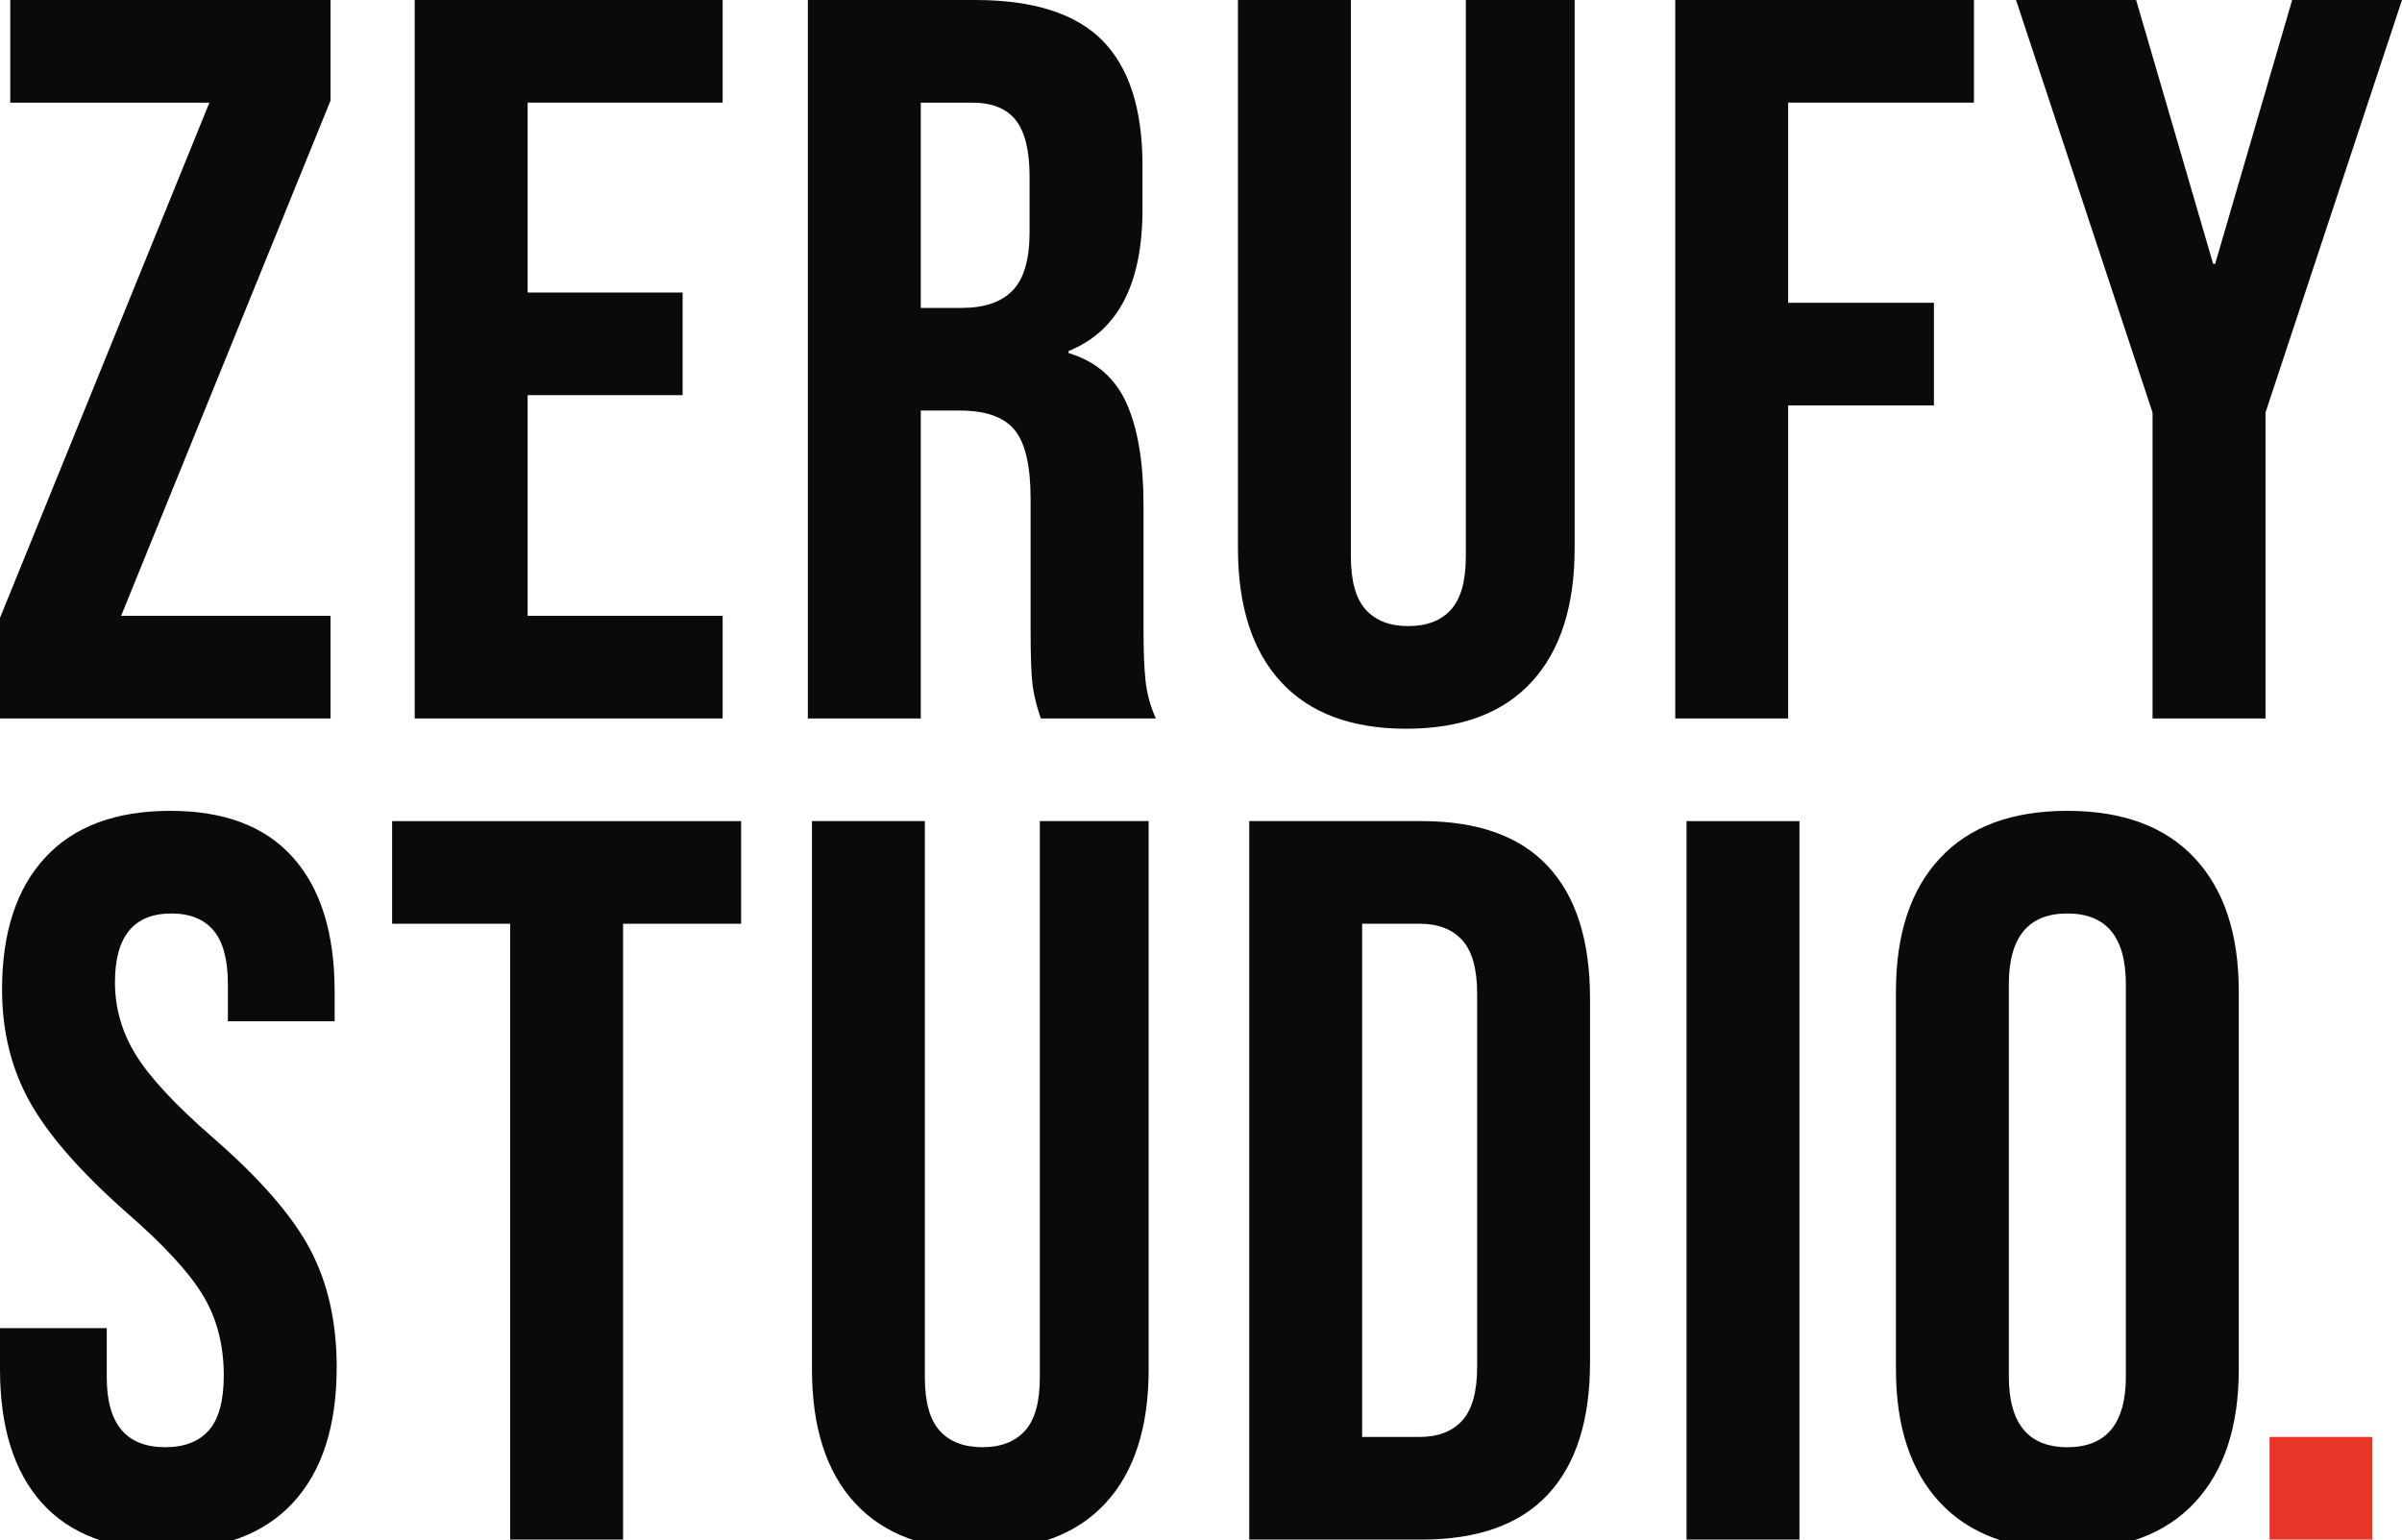
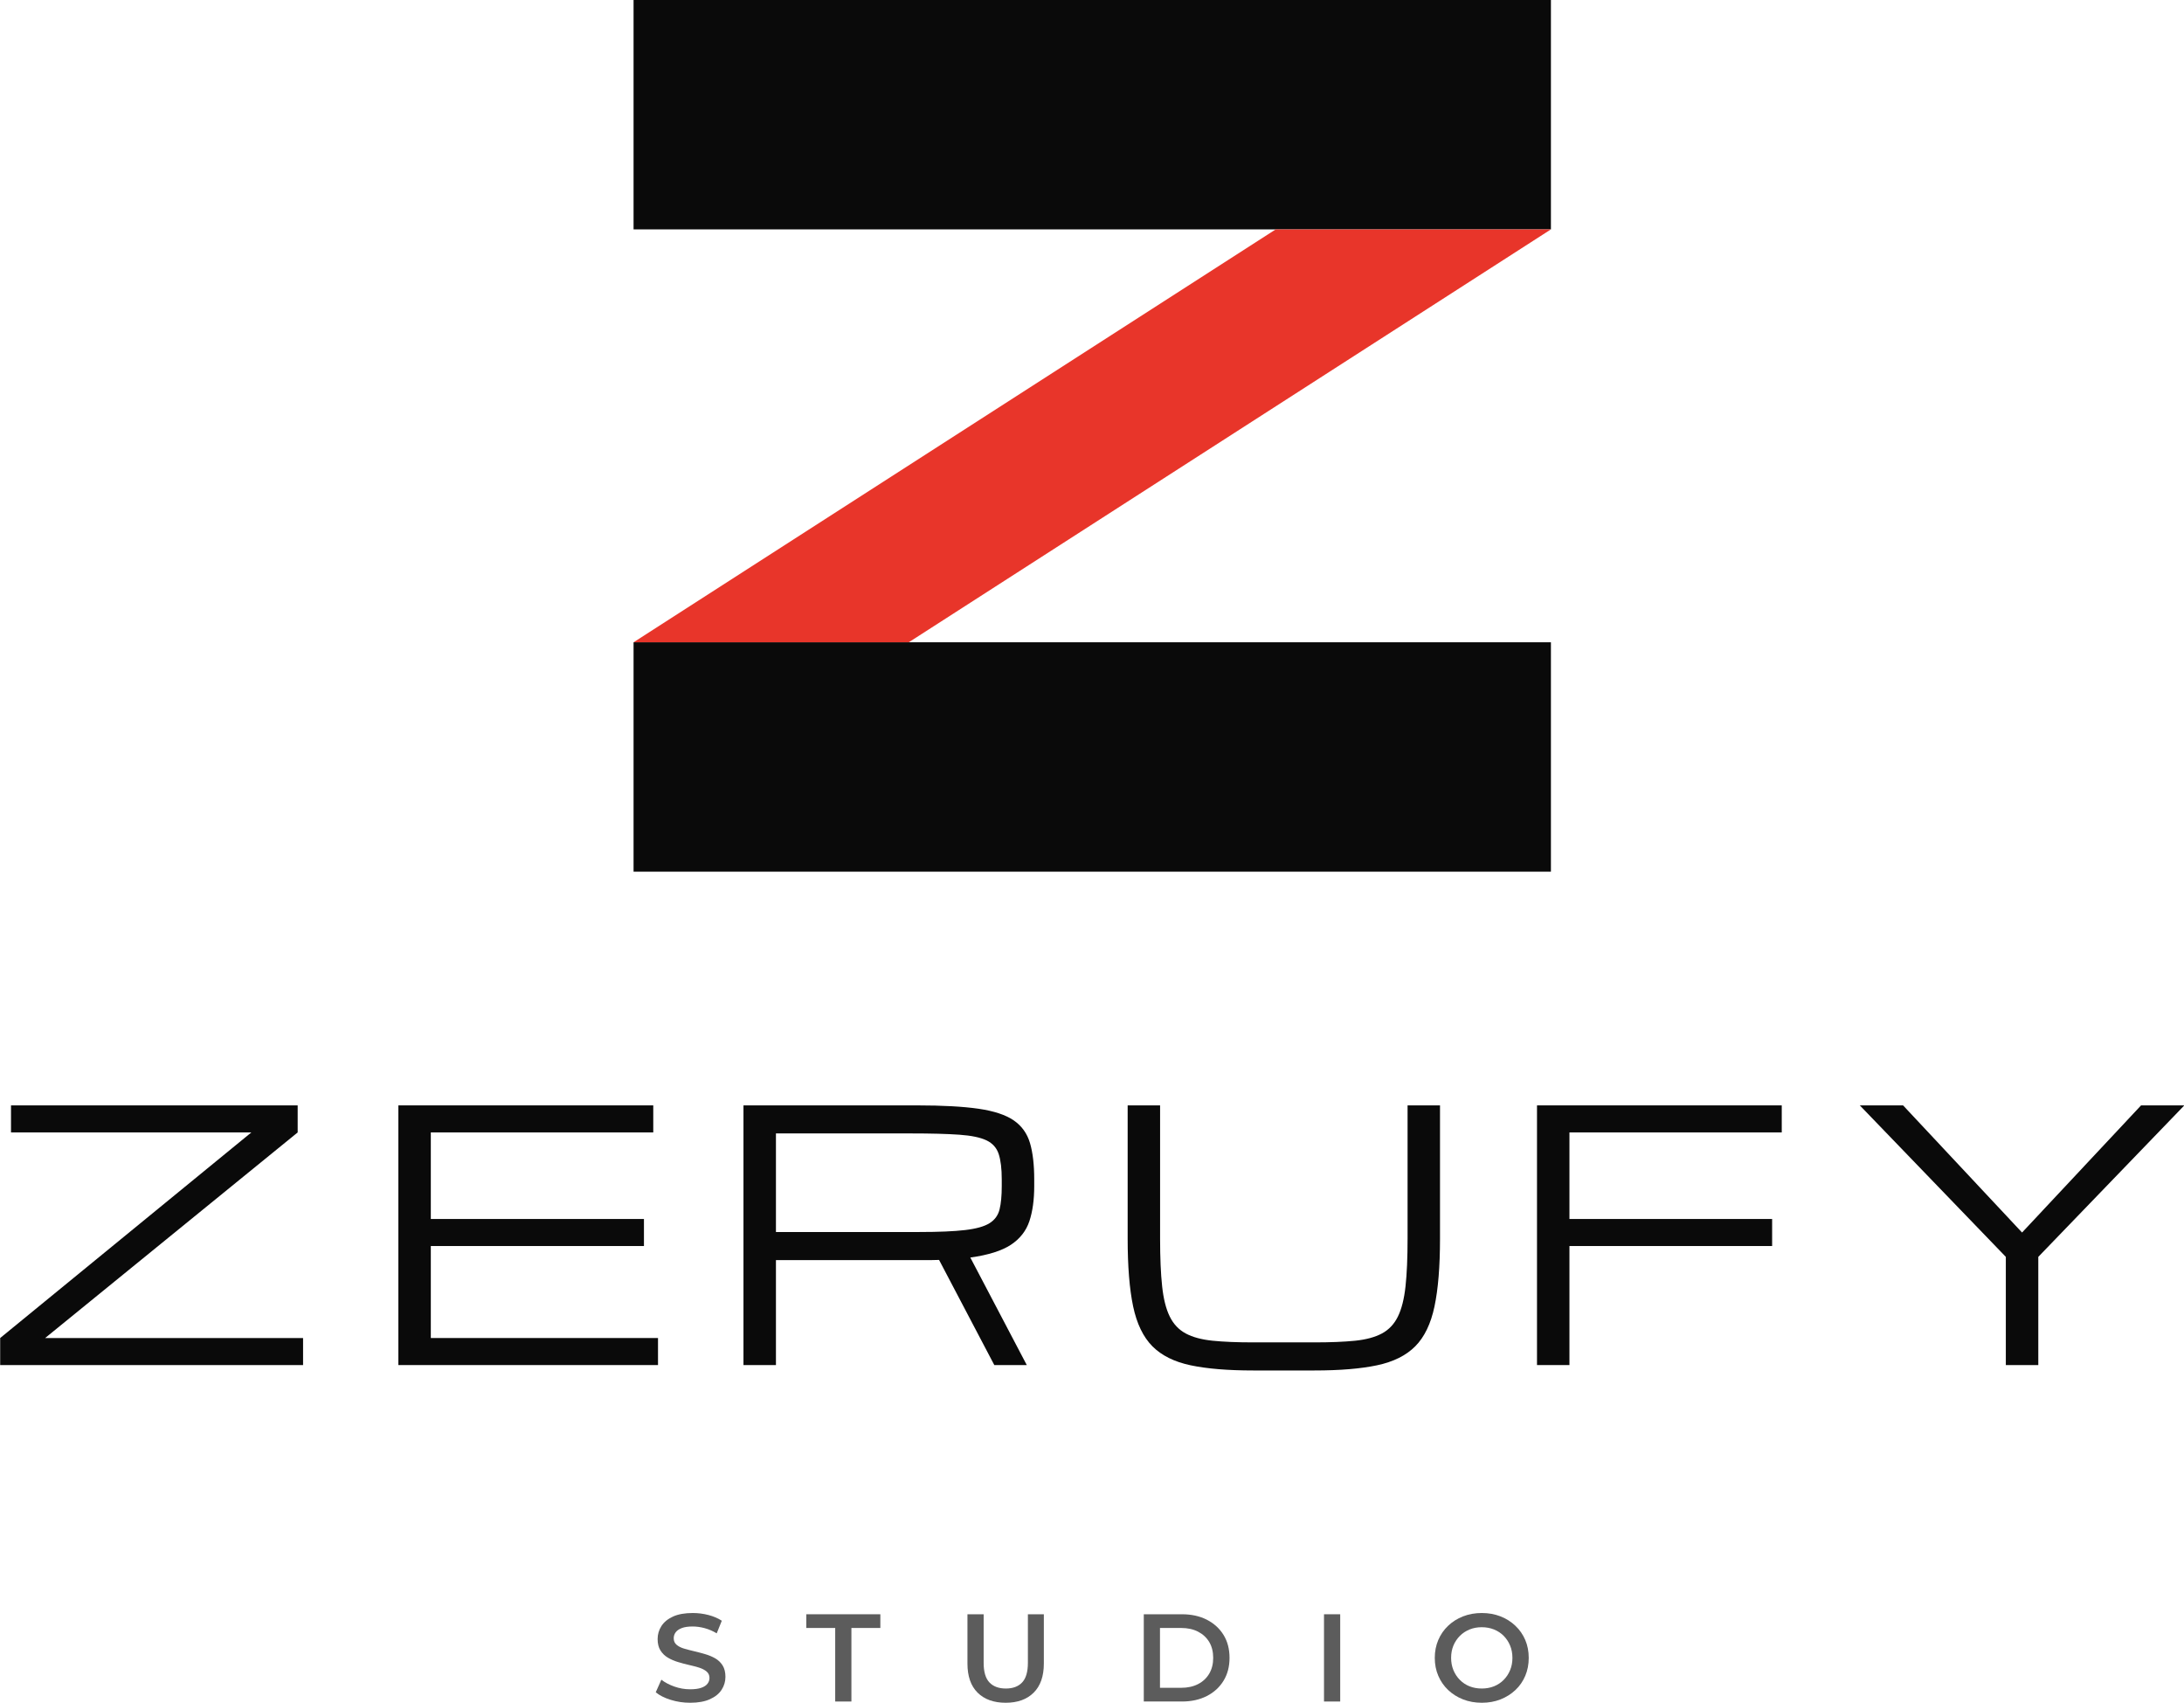
- <svg xmlns="http://www.w3.org/2000/svg" viewBox="19.0 -700.0 2340.0 1500.0" width="468" height="300">
-   <path d="M19 -98 223 -600H29V-700H341V-602L137 -100H341V0H19Z" fill="#0a0a0a" />
-   <path d="M423 -700H723V-600H533V-415H684V-315H533V-100H723V0H423Z" fill="#0a0a0a" />
-   <path d="M806 -700H969Q1054 -700 1093 -660.5Q1132 -621 1132 -539V-496Q1132 -387 1060 -358V-356Q1100 -344 1116.5 -307Q1133 -270 1133 -208V-85Q1133 -55 1135 -36.5Q1137 -18 1145 0H1033Q1027 -17 1025 -32Q1023 -47 1023 -86V-214Q1023 -262 1007.5 -281Q992 -300 954 -300H916V0H806ZM956 -400Q989 -400 1005.5 -417Q1022 -434 1022 -474V-528Q1022 -566 1008.5 -583Q995 -600 966 -600H916V-400Z" fill="#0a0a0a" />
-   <path d="M1225 -166V-700H1335V-158Q1335 -122 1349.5 -106Q1364 -90 1391 -90Q1418 -90 1432.5 -106Q1447 -122 1447 -158V-700H1553V-166Q1553 -81 1511 -35.5Q1469 10 1389 10Q1309 10 1267 -35.5Q1225 -81 1225 -166Z" fill="#0a0a0a" />
-   <path d="M1651 -700H1942V-600H1761V-405H1903V-305H1761V0H1651Z" fill="#0a0a0a" />
-   <path d="M2116 -298 1983 -700H2100L2175 -443H2177L2252 -700H2359L2226 -298V0H2116Z" fill="#0a0a0a" />
-   <path d="M19 634V594H123V642Q123 710 180 710Q208 710 222.5 693.5Q237 677 237 640Q237 596 217 562.5Q197 529 143 482Q75 422 48 373.5Q21 325 21 264Q21 181 63 135.5Q105 90 185 90Q264 90 304.5 135.5Q345 181 345 266V295H241V259Q241 223 227 206.5Q213 190 186 190Q131 190 131 257Q131 295 151.5 328Q172 361 226 408Q295 468 321 517Q347 566 347 632Q347 718 304.5 764Q262 810 181 810Q101 810 60 764.5Q19 719 19 634Z" fill="#0a0a0a" />
-   <path d="M516 200H401V100H741V200H626V800H516Z" fill="#0a0a0a" />
-   <path d="M810 634V100H920V642Q920 678 934.5 694Q949 710 976 710Q1003 710 1017.5 694Q1032 678 1032 642V100H1138V634Q1138 719 1096 764.5Q1054 810 974 810Q894 810 852 764.5Q810 719 810 634Z" fill="#0a0a0a" />
-   <path d="M1236 100H1404Q1486 100 1527 144Q1568 188 1568 273V627Q1568 712 1527 756Q1486 800 1404 800H1236ZM1402 700Q1429 700 1443.5 684Q1458 668 1458 632V268Q1458 232 1443.5 216Q1429 200 1402 200H1346V700Z" fill="#0a0a0a" />
-   <path d="M1662 100H1772V800H1662Z" fill="#0a0a0a" />
-   <path d="M1866 634V266Q1866 182 1909 136Q1952 90 2033 90Q2114 90 2157 136Q2200 182 2200 266V634Q2200 718 2157 764Q2114 810 2033 810Q1952 810 1909 764Q1866 718 1866 634ZM2090 641V259Q2090 190 2033 190Q1976 190 1976 259V641Q1976 710 2033 710Q2090 710 2090 641Z" fill="#0a0a0a" />
-   <rect x="2230.0" y="700.0" width="100" height="100" fill="#e8352a" />
+ <svg xmlns="http://www.w3.org/2000/svg" viewBox="6.2 0.0 630.9 491.8">
+   <rect x="189.22" y="0.00" width="265.00" height="66.25" fill="#0a0a0a" />
+   <rect x="189.22" y="185.50" width="265.00" height="66.25" fill="#0a0a0a" />
+   <polygon points="374.72,66.25 454.22,66.25 268.72,185.50 189.22,185.50" fill="#e8352a" />
+   <path d="M6.25 394.25V386.44L78.81 327.06H9.38V319.25H92.19V327.06L19.24 386.44H93.75V394.25Z" fill="#0a0a0a" />
+   <path d="M121.28 394.25V319.25H194.91V327.06H130.65V352.06H192.22V359.87H130.65V386.44H196.28V394.25Z" fill="#0a0a0a" />
+   <path d="M220.97 319.25H271.17Q282.15 319.25 288.87 320.22Q295.58 321.2 299.05 323.59Q302.52 325.99 303.74 330.14Q304.96 334.29 304.96 340.63V342.59Q304.96 348.45 303.57 352.67Q302.17 356.89 298.22 359.51Q294.26 362.12 286.5 363.19L302.81 394.25H293.43L277.47 363.88Q276.49 363.93 275.44 363.93Q274.39 363.93 273.27 363.93H230.35V394.25H220.97ZM230.35 355.82H271.8Q280.15 355.82 284.96 355.26Q289.77 354.7 292.04 353.28Q294.31 351.87 294.95 349.28Q295.58 346.69 295.58 342.59V340.63Q295.58 336 294.7 333.31Q293.82 330.62 291.19 329.36Q288.55 328.09 283.33 327.72Q278.1 327.35 269.36 327.35H230.35Z" fill="#0a0a0a" />
+   <path d="M368.23 395.81Q357.24 395.81 350.16 394.32Q343.08 392.83 339.1 388.83Q335.12 384.82 333.53 377.3Q331.95 369.79 331.95 357.72V319.25H341.32V357.72Q341.32 366.03 341.91 371.49Q342.49 376.96 344.11 380.23Q345.72 383.51 348.72 385.12Q351.72 386.73 356.51 387.22Q361.29 387.7 368.23 387.7H385.9Q392.88 387.7 397.65 387.22Q402.41 386.73 405.41 385.12Q408.41 383.51 410.02 380.23Q411.63 376.96 412.22 371.49Q412.81 366.03 412.81 357.72V319.25H422.18V357.72Q422.18 369.79 420.59 377.3Q419.01 384.82 415.03 388.83Q411.05 392.83 403.97 394.32Q396.89 395.81 385.9 395.81Z" fill="#0a0a0a" />
+   <path d="M450.2 394.25V319.25H520.9V327.06H459.57V352.06H518.12V359.87H459.57V394.25Z" fill="#0a0a0a" />
+   <path d="M585.63 394.25V363L543.45 319.25H555.95L590.32 355.97L624.7 319.25H637.2L595.01 363V394.25Z" fill="#0a0a0a" />
+   <path d="M205.57 491.78Q202.62 491.78 199.92 490.93Q197.22 490.09 195.63 488.75L197.25 485.12Q198.77 486.31 201 487.1Q203.23 487.89 205.57 487.89Q207.55 487.89 208.77 487.46Q210 487.03 210.57 486.29Q211.15 485.55 211.15 484.61Q211.15 483.46 210.32 482.76Q209.49 482.06 208.18 481.64Q206.87 481.23 205.26 480.87Q203.66 480.51 202.06 480.02Q200.46 479.54 199.14 478.76Q197.83 477.99 197 476.69Q196.17 475.4 196.17 473.38Q196.17 471.33 197.27 469.62Q198.37 467.91 200.62 466.88Q202.87 465.86 206.33 465.86Q208.59 465.86 210.83 466.43Q213.06 467.01 214.71 468.09L213.24 471.73Q211.55 470.72 209.75 470.23Q207.95 469.75 206.29 469.75Q204.35 469.75 203.14 470.21Q201.93 470.68 201.38 471.44Q200.82 472.19 200.82 473.17Q200.82 474.32 201.63 475.02Q202.44 475.72 203.75 476.12Q205.07 476.51 206.69 476.89Q208.31 477.27 209.91 477.74Q211.51 478.21 212.82 478.96Q214.14 479.72 214.95 481.01Q215.76 482.31 215.76 484.29Q215.76 486.31 214.66 488.02Q213.56 489.73 211.29 490.75Q209.03 491.78 205.57 491.78Z" fill="#5c5c5c" />
+   <path d="M247.47 491.42V470.18H239.12V466.22H260.51V470.18H252.15V491.42Z" fill="#5c5c5c" />
+   <path d="M296.72 491.78Q291.54 491.78 288.6 488.86Q285.67 485.95 285.67 480.44V466.22H290.35V480.26Q290.35 484.15 292.02 485.91Q293.7 487.67 296.76 487.67Q299.82 487.67 301.47 485.91Q303.13 484.15 303.13 480.26V466.22H307.74V480.44Q307.74 485.95 304.8 488.86Q301.87 491.78 296.72 491.78Z" fill="#5c5c5c" />
+   <path d="M336.61 491.42V466.22H347.63Q351.73 466.22 354.83 467.8Q357.92 469.39 359.65 472.19Q361.38 475 361.38 478.82Q361.38 482.6 359.65 485.42Q357.92 488.25 354.83 489.83Q351.73 491.42 347.63 491.42ZM341.29 487.46H347.41Q350.22 487.46 352.31 486.38Q354.39 485.3 355.53 483.35Q356.66 481.41 356.66 478.82Q356.66 476.19 355.53 474.26Q354.39 472.34 352.31 471.26Q350.22 470.18 347.41 470.18H341.29Z" fill="#5c5c5c" />
+   <path d="M388.67 491.42V466.22H393.35V491.42Z" fill="#5c5c5c" />
+   <path d="M434.28 491.78Q431.33 491.78 428.84 490.81Q426.36 489.83 424.52 488.09Q422.69 486.34 421.68 483.98Q420.67 481.63 420.67 478.82Q420.67 476.01 421.68 473.65Q422.69 471.29 424.52 469.55Q426.36 467.8 428.84 466.83Q431.33 465.86 434.24 465.86Q437.19 465.86 439.66 466.83Q442.13 467.8 443.96 469.55Q445.8 471.29 446.81 473.65Q447.81 476.01 447.81 478.82Q447.81 481.63 446.81 484Q445.8 486.38 443.96 488.11Q442.13 489.83 439.66 490.81Q437.19 491.78 434.28 491.78ZM434.24 487.67Q436.15 487.67 437.77 487.03Q439.39 486.38 440.58 485.17Q441.77 483.97 442.43 482.36Q443.1 480.76 443.1 478.82Q443.1 476.87 442.43 475.27Q441.77 473.67 440.58 472.46Q439.39 471.26 437.77 470.61Q436.15 469.96 434.24 469.96Q432.33 469.96 430.73 470.61Q429.13 471.26 427.92 472.46Q426.72 473.67 426.05 475.27Q425.39 476.87 425.39 478.82Q425.39 480.73 426.05 482.35Q426.72 483.97 427.91 485.17Q429.09 486.38 430.71 487.03Q432.33 487.67 434.24 487.67Z" fill="#5c5c5c" />
</svg>
